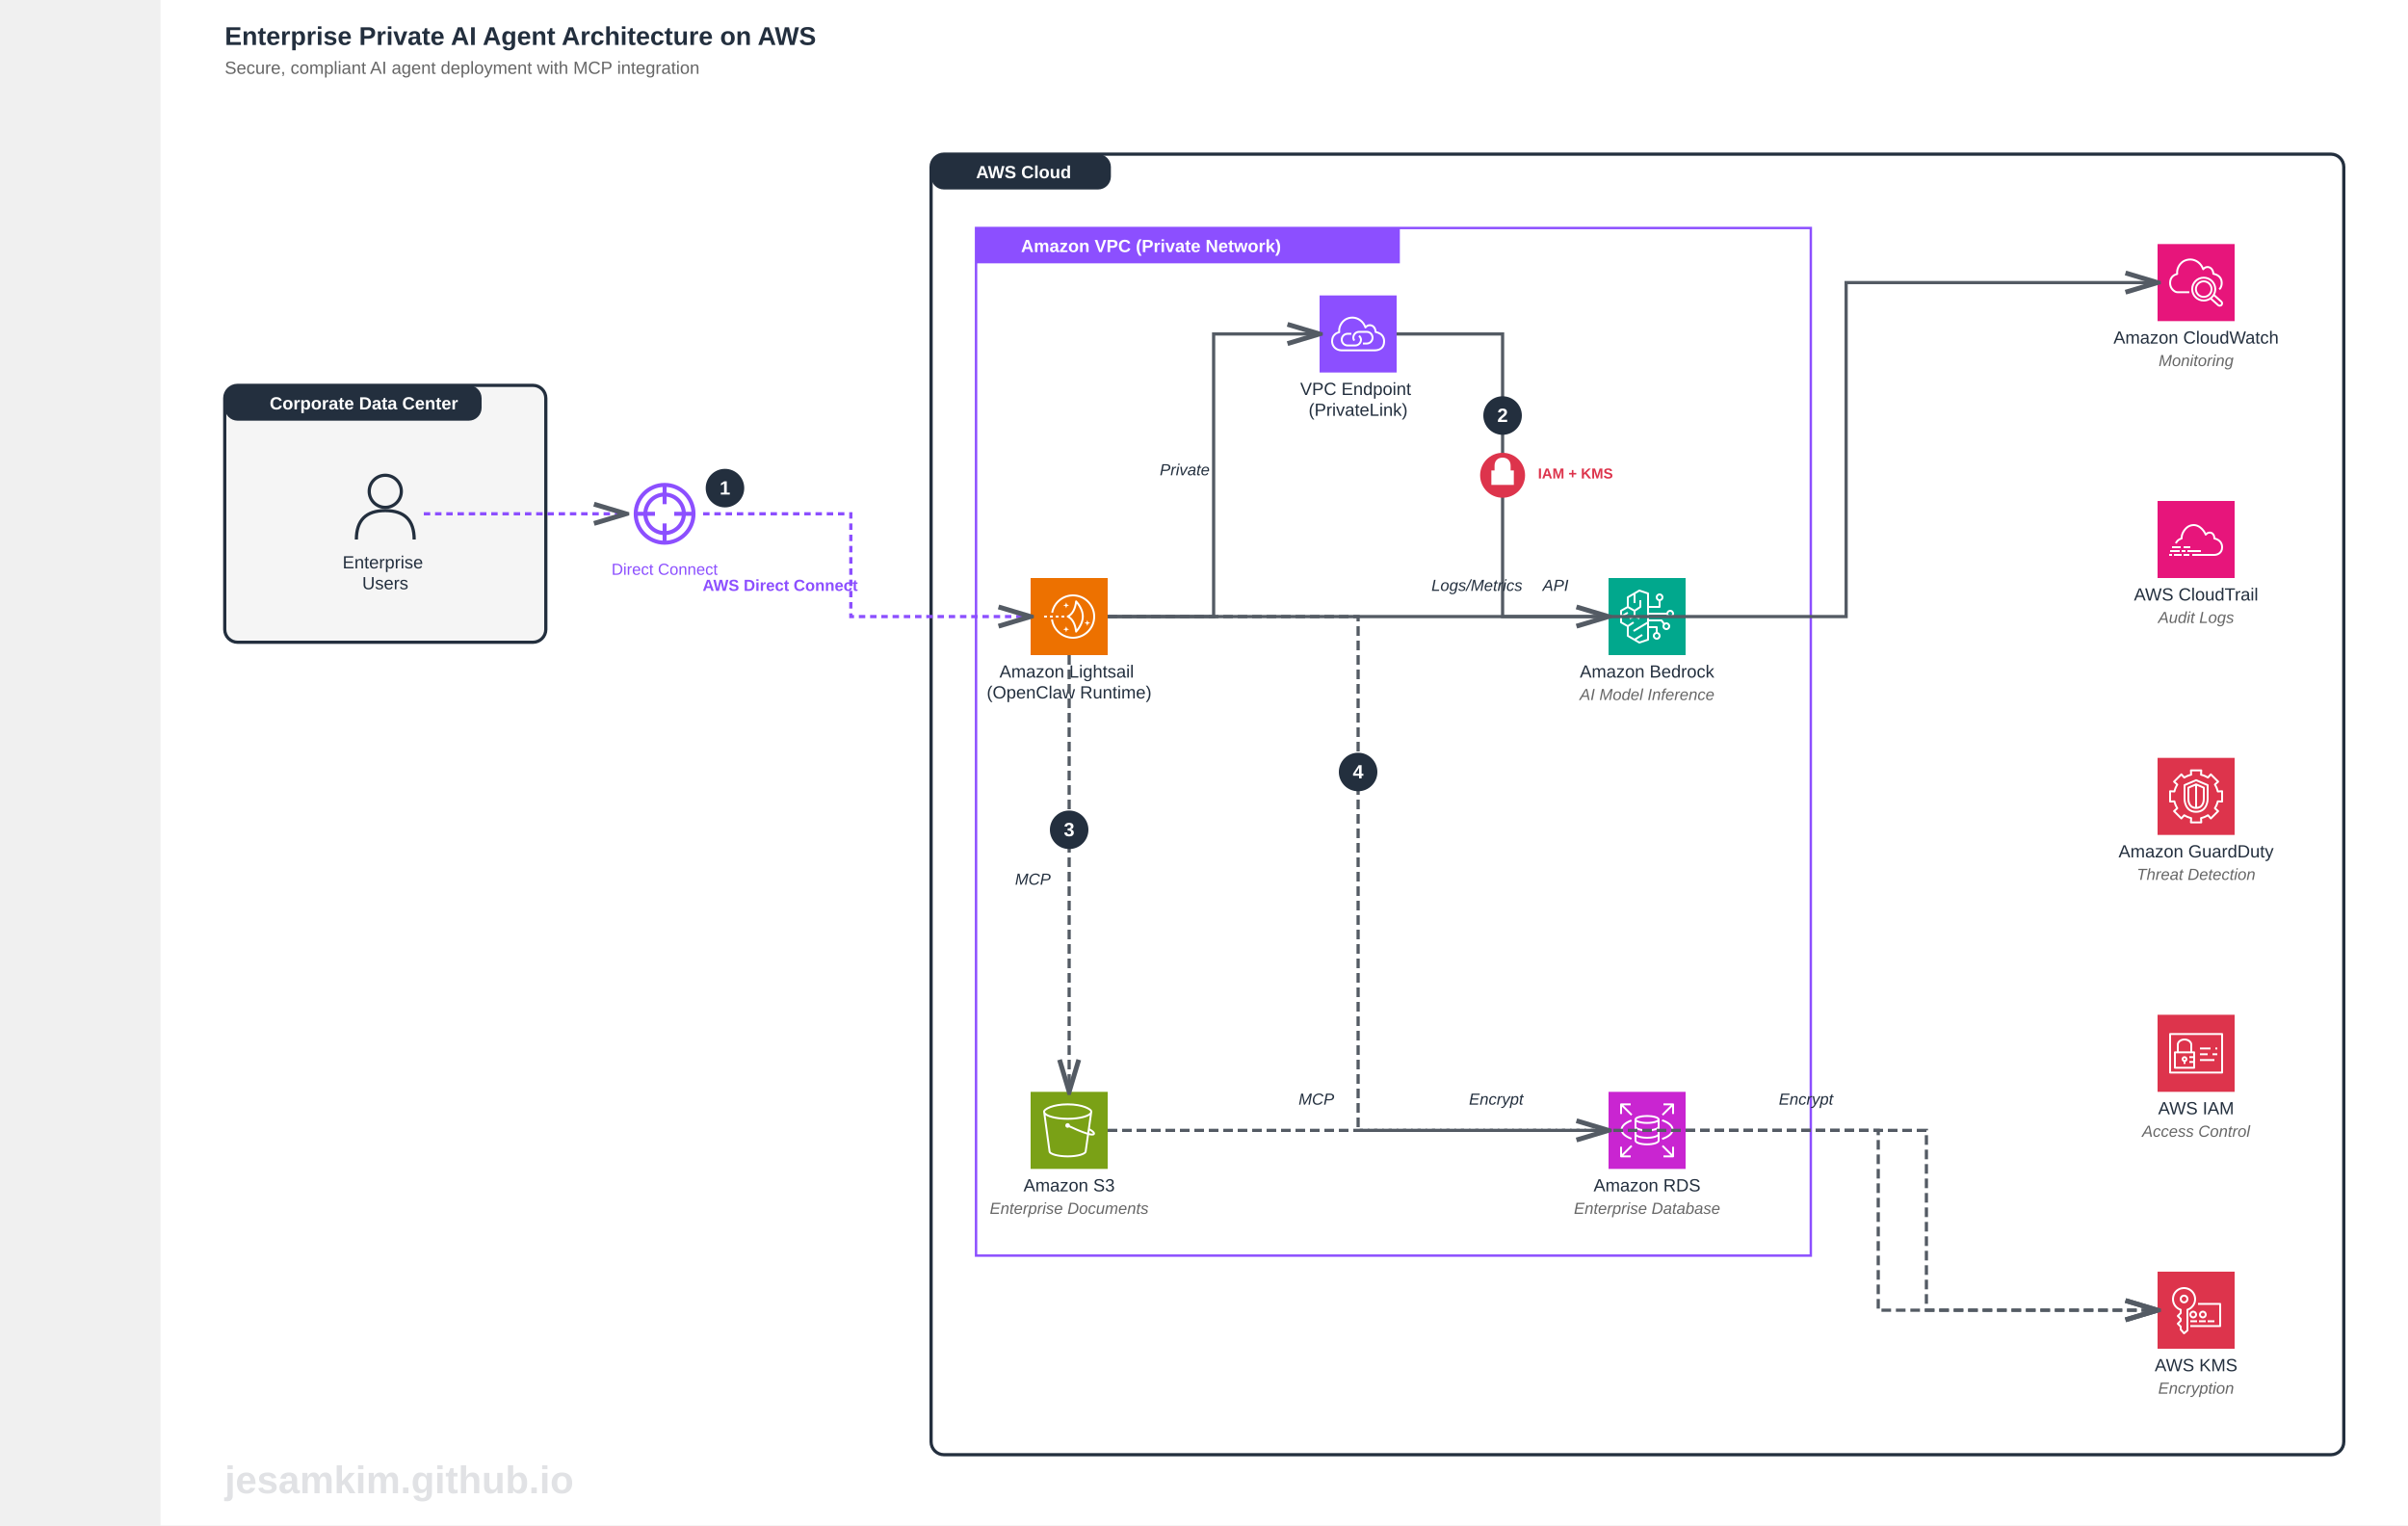
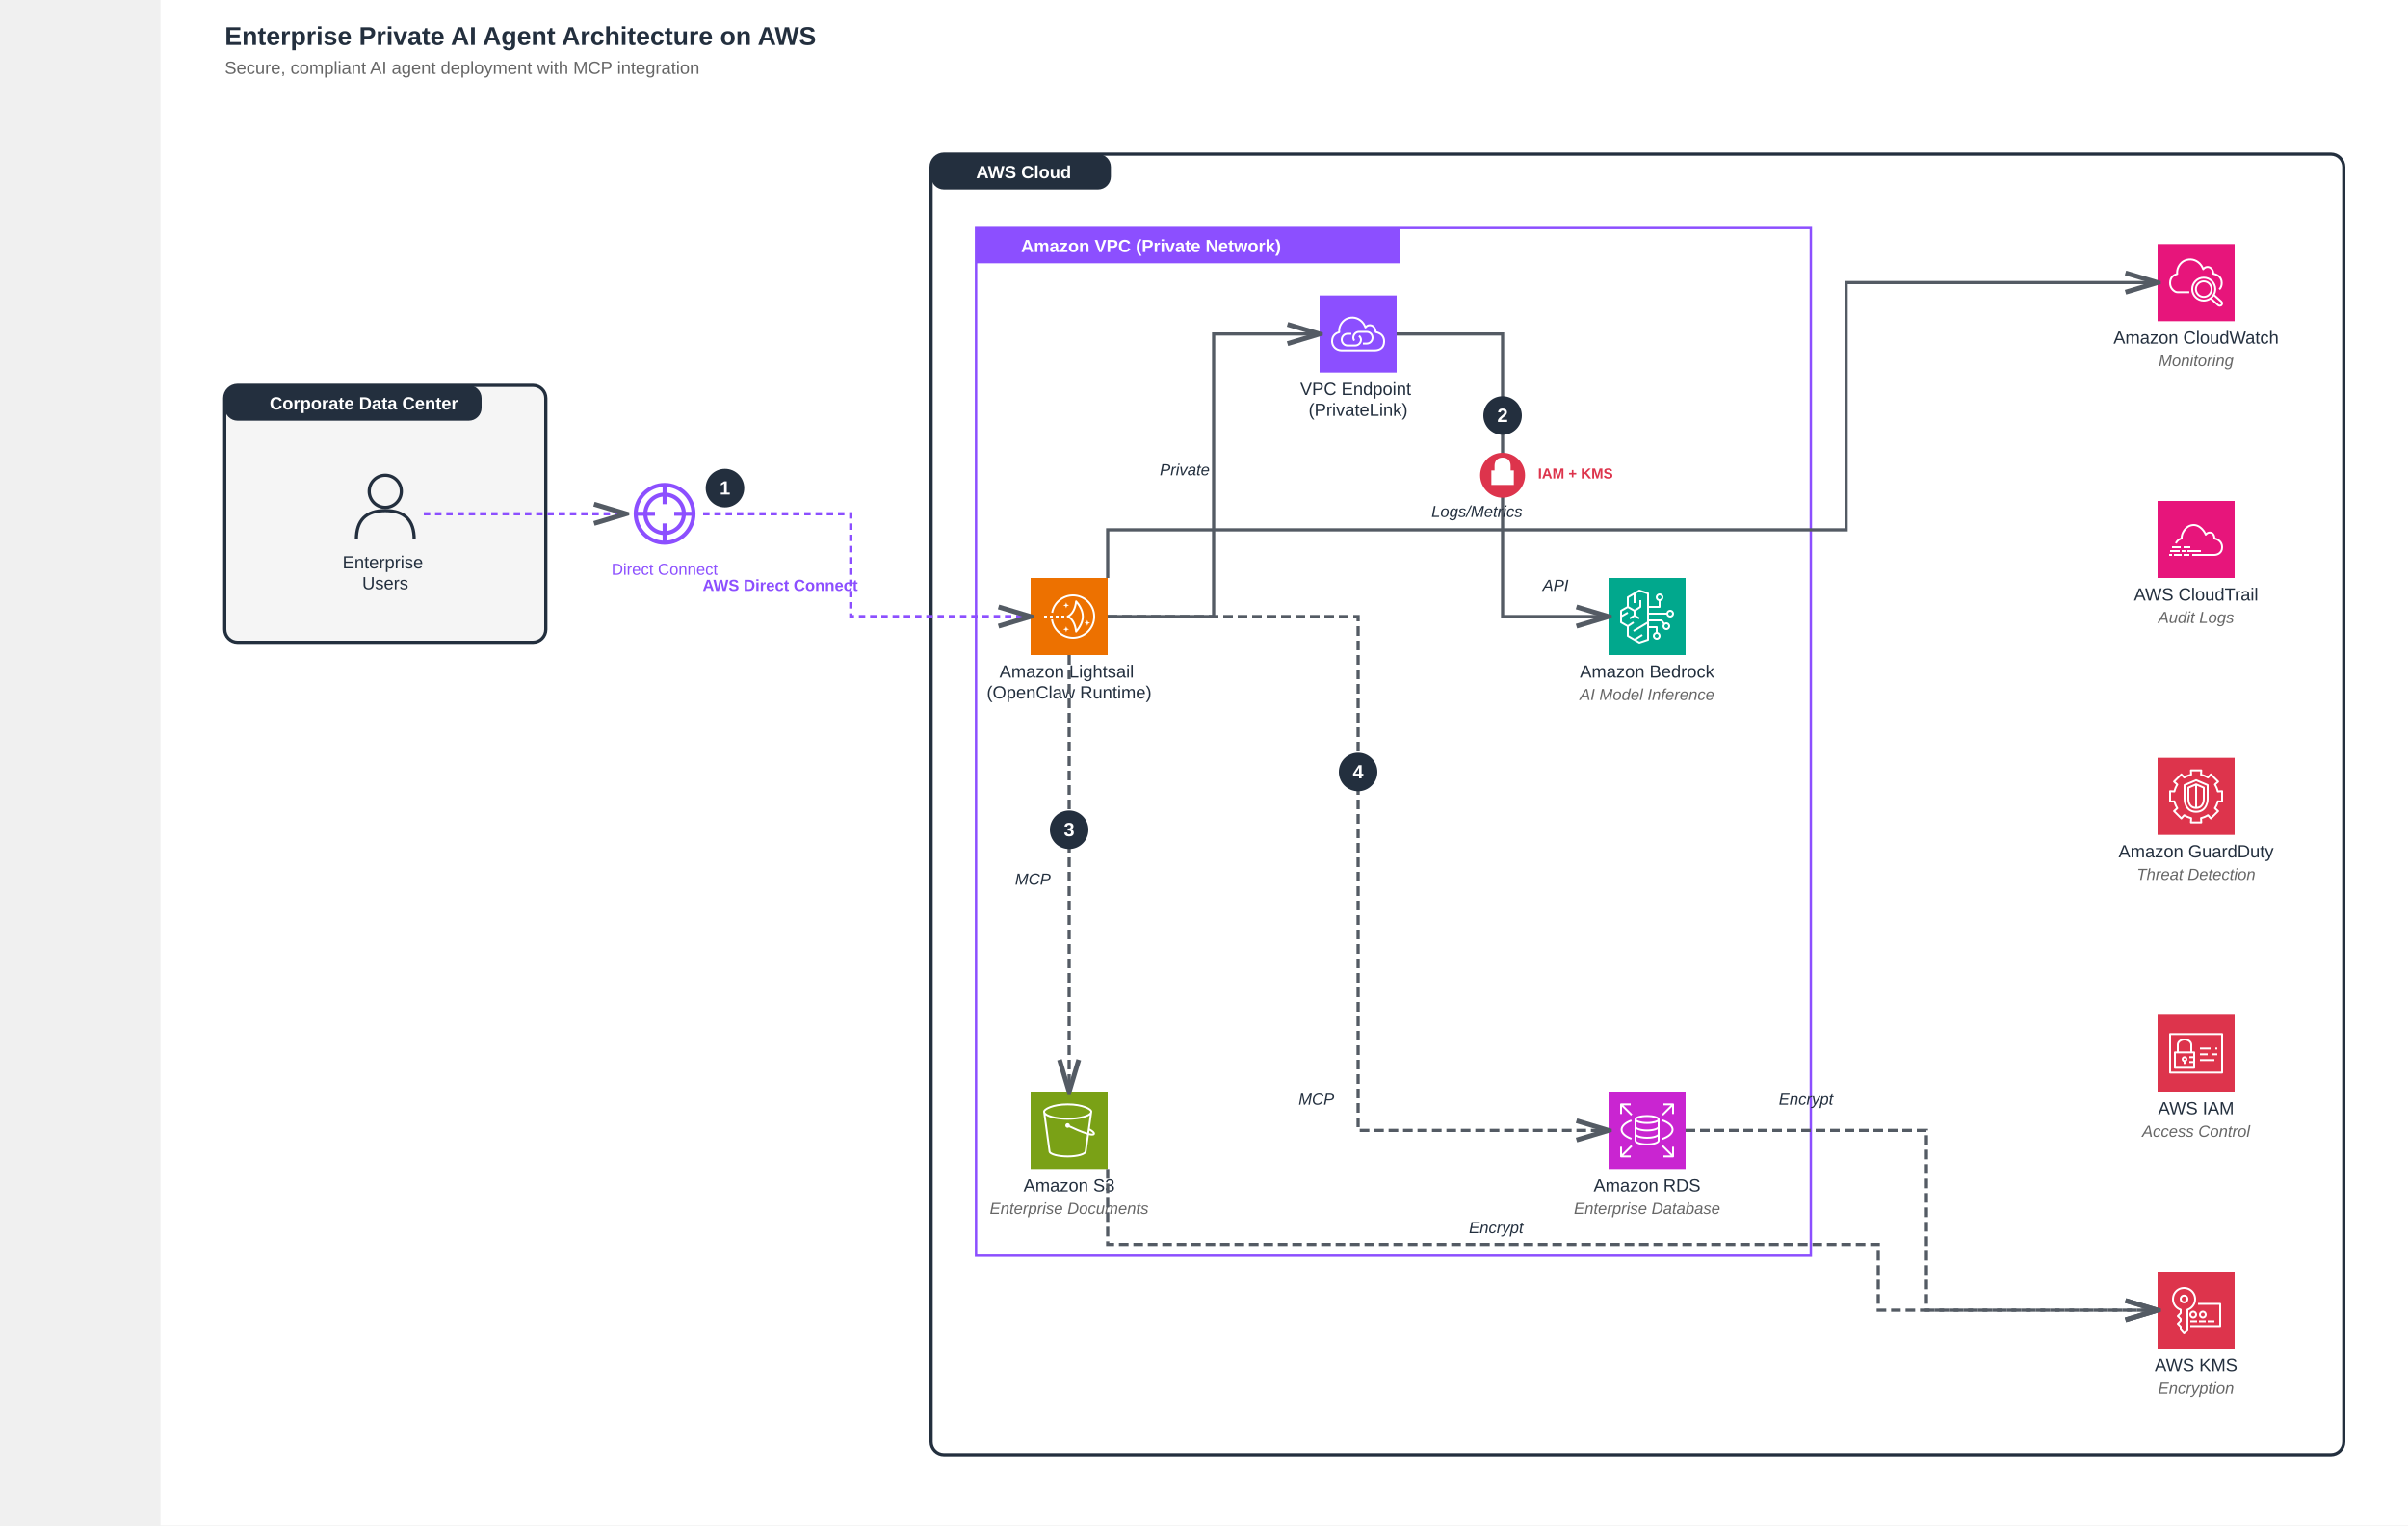
<svg xmlns="http://www.w3.org/2000/svg" viewBox="-100 0 1500 950" width="1500" height="950">
  <defs>
    <marker id="arrowhead" markerWidth="12" markerHeight="8" refX="11" refY="4" orient="auto" fill="none" stroke="#545B64" stroke-width="1.5">
      <polyline points="1 1, 11 4, 1 7" />
    </marker>
    <marker id="arrowhead-reverse" markerWidth="12" markerHeight="8" refX="1" refY="4" orient="auto" fill="none" stroke="#545B64" stroke-width="1.5">
      <polyline points="11 1, 1 4, 11 7" />
    </marker>
    <symbol id="icon-users" viewBox="0 0 48 48">
      <circle cx="24" cy="14" r="10" fill="none" stroke="#232F3E" stroke-width="2" />
      <path d="M6,44 C6,32 12,26 24,26 C36,26 42,32 42,44" fill="none" stroke="#232F3E" stroke-width="2" />
    </symbol>
    <symbol id="icon-bedrock" viewBox="0 0 80 80">
      <g id="Icon-Architecture/64/Arch_Amazon-Bedrock_64" stroke="none" stroke-width="1" fill="none" fill-rule="evenodd">
        <g id="Icon-Architecture-BG/64/Machine-Learning" fill="#01A88D">
          <rect x="0" y="0" width="80" height="80" id="Rectangle" />
        </g>
        <g id="Icon-Service/64/Amazon-Bedrock_64" fill="#FFFFFF" transform="translate(12 12)">
          <path d="M52 27C50.897 27 50 26.103 50 25 50 23.897 50.897 23 52 23 53.103 23 54 23.897 54 25 54 26.103 53.103 27 52 27L52 27ZM20.113 53.908 16.865 52.014 23.53 47.848 22.47 46.152 14.913 50.875 9 47.426 9 38.535 14.555 34.832 13.445 33.168 7.959 36.825 2 33.42 2 28.58 8.496 24.868 7.504 23.132 2 26.277 2 22.58 8 19.152 14 22.58 14 26.434 9.485 29.143 10.515 30.857 15 28.166 19.485 30.857 20.515 29.143 16 26.434 16 22.535 21.555 18.832C21.833 18.646 22 18.334 22 18L22 11 20 11 20 17.465 14.959 20.825 9 17.42 9 8.574 14 5.658 14 14 16 14 16 4.491 20.113 2.092 28 4.721 28 33.434 13.485 42.143 14.515 43.857 28 35.766 28 51.279 20.113 53.908ZM50 38C50 39.103 49.103 40 48 40 46.897 40 46 39.103 46 38 46 36.897 46.897 36 48 36 49.103 36 50 36.897 50 38L50 38ZM40 48C40 49.103 39.103 50 38 50 36.897 50 36 49.103 36 48 36 46.897 36.897 46 38 46 39.103 46 40 46.897 40 48L40 48ZM39 8C39 6.897 39.897 6 41 6 42.103 6 43 6.897 43 8 43 9.103 42.103 10 41 10 39.897 10 39 9.103 39 8L39 8ZM52 21C50.141 21 48.589 22.28 48.142 24L30 24 30 19 41 19C41.553 19 42 18.552 42 18L42 11.858C43.72 11.411 45 9.858 45 8 45 5.794 43.206 4 41 4 38.794 4 37 5.794 37 8 37 9.858 38.28 11.411 40 11.858L40 17 30 17 30 4C30 3.569 29.725 3.188 29.316 3.051L20.316 0.051C20.042-0.039 19.744-0.009 19.496 0.136L7.496 7.136C7.188 7.315 7 7.645 7 8L7 17.42 0.504 21.132C0.192 21.31 0 21.641 0 22L0 34C0 34.359 0.192 34.69 0.504 34.868L7 38.58 7 48C7 48.355 7.188 48.685 7.496 48.864L19.496 55.864C19.65 55.954 19.825 56 20 56 20.106 56 20.213 55.983 20.316 55.949L29.316 52.949C29.725 52.812 30 52.431 30 52L30 40 37 40 37 44.142C35.28 44.589 34 46.142 34 48 34 50.206 35.794 52 38 52 40.206 52 42 50.206 42 48 42 46.142 40.72 44.589 39 44.142L39 39C39 38.448 38.553 38 38 38L30 38 30 33 42.5 33 44.638 35.85C44.239 36.472 44 37.207 44 38 44 40.206 45.794 42 48 42 50.206 42 52 40.206 52 38 52 35.794 50.206 34 48 34 47.316 34 46.682 34.188 46.119 34.492L43.8 31.4C43.611 31.148 43.314 31 43 31L30 31 30 26 48.142 26C48.589 27.72 50.141 29 52 29 54.206 29 56 27.206 56 25 56 22.794 54.206 21 52 21L52 21Z" id="Fill-1" />
        </g>
      </g>
    </symbol>
    <symbol id="icon-cloudtrail" viewBox="0 0 80 80">
      <g id="Icon-Architecture/64/Arch_AWS-CloudTrail_64" stroke="none" stroke-width="1" fill="none" fill-rule="evenodd">
        <g id="Icon-Architecture-BG/64/Management-Governance" fill="#E7157B">
          <rect x="0" y="0" width="80" height="80" id="Rectangle" />
        </g>
        <path d="M25 52.996 29 52.996 29 50.994 25 50.994 25 52.996ZM59.971 38.163C59.746 35.126 58.261 32.89 55.902 32.1 54.003 31.467 51.911 31.914 50.318 33.212 49.352 31.308 47.9 29.442 46.702 28.26 42.406 24.02 37.668 22.938 32.616 25.046 28.106 26.922 24 33.087 24 37.981L24 38.171C21.293 39.086 19.109 41.074 18.074 43.609L19.926 44.365C21.245 41.135 24.332 40.122 25.247 39.889 25.69 39.776 26 39.377 26 38.919L26 37.981C26 33.936 29.657 28.445 33.385 26.893 37.68 25.102 41.578 26.011 45.298 29.685 46.88 31.246 48.427 33.561 49.06 35.318 49.184 35.664 49.488 35.913 49.852 35.968 50.212 36.023 50.577 35.874 50.799 35.58 51.904 34.11 53.696 33.474 55.269 33.999 57.004 34.581 58 36.397 58 38.982 58 39.472 58.354 39.889 58.836 39.969 59.569 40.091 66 41.352 66 47.991 66 54.868 59.281 54.996 59 54.998L36 54.998 36 57 59.002 57C62.114 56.994 68 55.104 68 47.991 68 41.784 63.279 38.989 59.971 38.163L59.971 38.163ZM31 52.996 45 52.996 45 50.994 31 50.994 31 52.996ZM27 57 33 57 33 54.998 27 54.998 27 57ZM12 57 15 57 15 54.998 12 54.998 12 57ZM15 48.992 24 48.992 24 46.99 15 46.99 15 48.992ZM13 52.996 23 52.996 23 50.994 13 50.994 13 52.996ZM27 48.992 34 48.992 34 46.99 27 46.99 27 48.992ZM17 57 25 57 25 54.998 17 54.998 17 57Z" id="AWS-CloudTrail_Icon_64_Squid" fill="#FFFFFF" />
      </g>
    </symbol>
    <symbol id="icon-cloudwatch" viewBox="0 0 80 80">
      <g id="Icon-Architecture/64/Arch_Amazon-CloudWatch_64" stroke="none" stroke-width="1" fill="none" fill-rule="evenodd">
        <g id="Icon-Architecture-BG/64/Management-Governance" fill="#E7157B">
          <rect x="0" y="0" width="80" height="80" id="Rectangle" />
        </g>
        <path d="M55.059 46.777C55.059 42.868 51.858 39.688 47.922 39.688 43.987 39.688 40.786 42.868 40.786 46.777 40.786 50.687 43.987 53.867 47.922 53.867 51.858 53.867 55.059 50.687 55.059 46.777M57.07 46.777C57.07 51.788 52.966 55.864 47.922 55.864 42.879 55.864 38.775 51.788 38.775 46.777 38.775 41.767 42.879 37.691 47.922 37.691 52.966 37.691 57.07 41.767 57.07 46.777M65.51 60.474 58.501 54.203C57.935 54.995 57.281 55.717 56.554 56.364L63.553 62.633C64.15 63.169 65.078 63.119 65.618 62.526 66.155 61.932 66.107 61.011 65.51 60.474M47.922 57.662C53.965 57.662 58.88 52.779 58.88 46.777 58.88 40.775 53.965 35.893 47.922 35.893 41.881 35.893 36.965 40.775 36.965 46.777 36.965 52.779 41.881 57.662 47.922 57.662M67.112 63.863C66.426 64.617 65.478 65 64.528 65 63.7 65 62.87 64.708 62.208 64.117L54.931 57.599C52.907 58.897 50.505 59.659 47.922 59.659 40.772 59.659 34.955 53.88 34.955 46.777 34.955 39.675 40.772 33.896 47.922 33.896 55.073 33.896 60.891 39.675 60.891 46.777 60.891 48.815 60.399 50.737 59.547 52.451L66.856 58.991C68.275 60.266 68.39 62.45 67.112 63.863M21.28 29.392C21.28 29.912 21.312 30.429 21.374 30.929 21.409 31.214 21.32 31.498 21.13 31.713 20.978 31.884 20.774 31.997 20.55 32.035 18.079 32.669 14.011 34.588 14.011 40.346 14.011 44.693 16.424 47.093 18.45 48.341 19.141 48.775 19.959 49.005 20.823 49.014L32.945 49.025 32.943 51.022 20.812 51.011C19.566 50.998 18.384 50.661 17.384 50.035 15.377 48.797 12 45.89 12 40.346 12 33.662 16.6 31.192 19.3 30.319 19.28 30.012 19.27 29.702 19.27 29.392 19.27 23.932 22.998 18.27 27.942 16.222 33.724 13.815 39.85 15.008 44.326 19.411 45.714 20.775 46.855 22.432 47.73 24.348 48.906 23.38 50.356 22.846 51.884 22.846 54.886 22.846 58.266 25.11 58.868 30.061 61.68 30.705 67.621 32.955 67.621 40.423 67.621 43.404 66.68 45.867 64.823 47.742L63.39 46.341C64.863 44.853 65.61 42.862 65.61 40.423 65.61 33.891 60.105 32.266 57.737 31.872 57.468 31.827 57.23 31.675 57.076 31.451 56.926 31.236 56.869 30.971 56.914 30.715 56.585 26.66 54.161 24.843 51.884 24.843 50.447 24.843 49.1 25.538 48.187 26.75 47.965 27.044 47.604 27.194 47.234 27.14 46.87 27.086 46.563 26.836 46.437 26.492 45.614 24.226 44.428 22.321 42.912 20.831 39.033 17.015 33.728 15.981 28.717 18.065 24.546 19.792 21.28 24.767 21.28 29.392" id="Amazon-CloudWatch_Icon_64_Squid" fill="#FFFFFF" />
      </g>
    </symbol>
    <symbol id="icon-guardduty" viewBox="0 0 80 80">
      <g id="Icon-Architecture/64/Arch_Amazon-GuardDuty_64" stroke="none" stroke-width="1" fill="none" fill-rule="evenodd">
        <g id="Icon-Architecture-BG/64/Security-Identity-Compliance" fill="#DD344C">
          <rect x="0" y="0" width="80" height="80" id="Rectangle" />
        </g>
        <path d="M47 42.815C46.979 44.629 46.462 50.316 41 50.938L41 29.036 47 31.592 47 42.815ZM33 42.766 33 31.592 39 29.036 39 50.938C33.537 50.311 33.021 44.583 33 42.766L33 42.766ZM39.608 26.603 31.608 30.011C31.239 30.168 31 30.53 31 30.931L31 42.777C31.054 47.493 33.443 53.001 40 53.001 46.556 53.001 48.945 47.526 49 42.827L49 30.931C49 30.53 48.761 30.168 48.392 30.011L40.392 26.603C40.142 26.497 39.858 26.497 39.608 26.603L39.608 26.603ZM51 42.825C50.999 43.322 50.843 55.001 40 55.001 29.157 55.001 29.001 43.286 29 42.788L29 28.949 40 24.262 51 28.949 51 42.825ZM52.392 27.368 40.392 22.255C40.142 22.148 39.858 22.148 39.608 22.255L27.608 27.368C27.239 27.525 27 27.887 27 28.288L27 42.788C27 42.93 27.148 57.001 40 57.001 52.852 57.001 53 42.968 53 42.827L53 28.288C53 27.887 52.761 27.525 52.392 27.368L52.392 27.368ZM66 44.308 62.577 44.112C62.119 44.085 61.653 44.413 61.545 44.891 60.994 47.335 60.035 49.651 58.693 51.778 58.433 52.192 58.509 52.733 58.873 53.058L61.431 55.34 55.339 61.431 53.064 58.881C52.737 58.515 52.196 58.441 51.784 58.702 49.661 60.044 47.341 61.004 44.89 61.558 44.413 61.666 44.084 62.103 44.112 62.591L44.308 66 35.692 66 35.888 62.588C35.916 62.1 35.587 61.663 35.11 61.555 32.667 61.003 30.349 60.041 28.22 58.697 27.807 58.437 27.265 58.51 26.939 58.877L24.661 61.431 18.569 55.34 21.123 53.063C21.487 52.737 21.563 52.196 21.303 51.783 19.962 49.658 19.003 47.339 18.452 44.892 18.345 44.414 17.896 44.089 17.42 44.112L14 44.308 14 35.692 17.428 35.887C17.889 35.903 18.351 35.587 18.46 35.11 19.013 32.67 19.975 30.356 21.316 28.231 21.577 27.818 21.501 27.276 21.137 26.951L18.569 24.661 24.661 18.569 26.95 21.134C27.275 21.5 27.817 21.574 28.229 21.314 30.352 19.976 32.666 19.018 35.109 18.467 35.587 18.359 35.916 17.922 35.888 17.435L35.692 14 44.308 14 44.112 17.437C44.084 17.925 44.413 18.361 44.89 18.469 47.331 19.022 49.645 19.981 51.766 21.319 52.176 21.579 52.72 21.504 53.045 21.139L55.339 18.569 61.431 24.661 58.867 26.947C58.503 27.272 58.427 27.814 58.688 28.227 60.028 30.349 60.988 32.664 61.542 35.109 61.649 35.587 62.119 35.903 62.574 35.887L66 35.692 66 44.308ZM67.687 33.906C67.487 33.718 67.214 33.618 66.943 33.635L63.291 33.843C62.739 31.752 61.911 29.754 60.82 27.885L63.553 25.448C63.758 25.265 63.879 25.006 63.887 24.731 63.895 24.456 63.788 24.189 63.594 23.995L56.005 16.406C55.811 16.211 55.532 16.107 55.27 16.114 54.994 16.122 54.735 16.242 54.552 16.447L52.106 19.187C50.239 18.098 48.244 17.271 46.156 16.72L46.364 13.056C46.38 12.782 46.282 12.513 46.093 12.313 45.904 12.113 45.642 12 45.366 12L34.634 12C34.358 12 34.096 12.113 33.907 12.313 33.718 12.513 33.62 12.782 33.636 13.056L33.844 16.717C31.755 17.267 29.758 18.094 27.889 19.182L25.448 16.447C25.265 16.242 25.006 16.122 24.73 16.114 24.472 16.109 24.189 16.211 23.995 16.406L16.406 23.995C16.212 24.189 16.105 24.456 16.113 24.731 16.121 25.006 16.242 25.265 16.447 25.448L19.184 27.89C18.092 29.76 17.263 31.756 16.712 33.843L13.057 33.635C12.785 33.617 12.513 33.718 12.313 33.906 12.113 34.095 12 34.358 12 34.633L12 45.366C12 45.641 12.113 45.904 12.313 46.093 12.513 46.282 12.786 46.377 13.057 46.365L16.702 46.157C17.252 48.251 18.079 50.252 19.171 52.124L16.447 54.552C16.242 54.735 16.121 54.995 16.113 55.27 16.105 55.545 16.212 55.811 16.406 56.005L23.995 63.594C24.189 63.789 24.469 63.897 24.73 63.886 25.006 63.878 25.266 63.758 25.448 63.552L27.878 60.829C29.752 61.923 31.753 62.753 33.844 63.304L33.636 66.943C33.62 67.218 33.718 67.486 33.907 67.687 34.096 67.887 34.358 68 34.634 68L45.366 68C45.642 68 45.904 67.887 46.093 67.687 46.282 67.486 46.38 67.217 46.364 66.943L46.156 63.307C48.253 62.755 50.255 61.926 52.126 60.834L54.552 63.552C54.734 63.758 54.994 63.878 55.27 63.886 55.535 63.899 55.811 63.789 56.005 63.594L63.594 56.005C63.788 55.811 63.895 55.545 63.887 55.27 63.879 54.995 63.758 54.735 63.553 54.552L60.825 52.119C61.917 50.247 62.745 48.247 63.295 46.157L66.943 46.365C67.213 46.376 67.487 46.282 67.687 46.093 67.887 45.904 68 45.641 68 45.366L68 34.633C68 34.358 67.887 34.095 67.687 33.906L67.687 33.906Z" id="Amazon-GuardDuty_Icon_64_Squid" fill="#FFFFFF" />
      </g>
    </symbol>
    <symbol id="icon-iam" viewBox="0 0 80 80">
      <g id="Icon-Architecture/64/Arch_AWS-Identity-and-Access-Management_64" stroke="none" stroke-width="1" fill="none" fill-rule="evenodd">
        <g id="Icon-Architecture-BG/64/Security-Identity-Compliance" fill="#DD344C">
          <rect x="0" y="0" width="80" height="80" id="Rectangle" />
        </g>
        <path d="M14 59 66 59 66 21 14 21 14 59ZM68 20 68 60C68 60.552 67.553 61 67 61L13 61C12.447 61 12 60.552 12 60L12 20C12 19.448 12.447 19 13 19L67 19C67.553 19 68 19.448 68 20L68 20ZM44 48 59 48 59 46 44 46 44 48ZM57 42 62 42 62 40 57 40 57 42ZM44 42 52 42 52 40 44 40 44 42ZM29 46C29 45.449 28.552 45 28 45 27.448 45 27 45.449 27 46 27 46.551 27.448 47 28 47 28.552 47 29 46.551 29 46L29 46ZM31 46C31 47.302 30.161 48.401 29 48.816L29 51 27 51 27 48.815C25.839 48.401 25 47.302 25 46 25 44.346 26.346 43 28 43 29.654 43 31 44.346 31 46L31 46ZM19 53.993 36.994 54 36.996 50 33 50 33 48 36.996 48 36.998 45 33 45 33 43 36.999 43 37 40.007 19.006 40 19 53.993ZM22 38.001 34 38.006 34 31C34.001 28.697 31.197 26.677 28 26.675L27.996 26.675C24.804 26.675 22.004 28.696 22.002 31L22 38.001ZM17 54.992 17.006 39C17.006 38.734 17.111 38.48 17.299 38.292 17.486 38.105 17.741 38 18.006 38L20 38.001 20.002 31C20.004 27.512 23.59 24.675 27.996 24.675L28 24.675C32.412 24.677 36.001 27.515 36 31L36 38.007 38 38.008C38.553 38.008 39 38.456 39 39.008L38.994 55C38.994 55.266 38.889 55.52 38.701 55.708 38.514 55.895 38.259 56 37.994 56L18 55.992C17.447 55.992 17 55.544 17 54.992L17 54.992ZM60 36 62 36 62 34 60 34 60 36ZM44 36 55 36 55 34 44 34 44 36Z" id="AWS-Identity-and-Access-Management_Icon_64_Squid" fill="#FFFFFF" />
      </g>
    </symbol>
    <symbol id="icon-kms" viewBox="0 0 80 80">
      <g id="Icon-Architecture/64/Arch_AWS-Key-Management-Service_64" stroke="none" stroke-width="1" fill="none" fill-rule="evenodd">
        <g id="Icon-Architecture-BG/64/Security-Identity-Compliance" fill="#DD344C">
          <rect x="0" y="0" width="80" height="80" id="Rectangle" />
        </g>
        <path d="M51.997 52.496 58.997 52.496 58.997 50.496 51.997 50.496 51.997 52.496ZM42.997 52.496 49.997 52.496 49.997 50.496 42.997 50.496 42.997 52.496ZM33.997 52.496 40.997 52.496 40.997 50.496 33.997 50.496 33.997 52.496ZM44.997 44.496C44.997 43.393 45.895 42.496 46.997 42.496 48.1 42.496 48.997 43.393 48.997 44.496 48.997 45.599 48.1 46.496 46.997 46.496 45.895 46.496 44.997 45.599 44.997 44.496L44.997 44.496ZM50.997 44.496C50.997 42.29 49.204 40.496 46.997 40.496 44.791 40.496 42.997 42.29 42.997 44.496 42.997 46.702 44.791 48.496 46.997 48.496 49.204 48.496 50.997 46.702 50.997 44.496L50.997 44.496ZM36.997 42.496C38.1 42.496 38.997 43.393 38.997 44.496 38.997 45.599 38.1 46.496 36.997 46.496 35.895 46.496 34.997 45.599 34.997 44.496 34.997 43.393 35.895 42.496 36.997 42.496L36.997 42.496ZM36.997 48.496C39.204 48.496 40.997 46.702 40.997 44.496 40.997 42.29 39.204 40.496 36.997 40.496 34.791 40.496 32.997 42.29 32.997 44.496 32.997 46.702 34.791 48.496 36.997 48.496L36.997 48.496ZM65.997 33.496 65.997 56.496C65.997 57.048 65.55 57.496 64.997 57.496L33.997 57.496 33.997 55.496 63.997 55.496 63.997 34.496 41.997 34.496 41.997 32.496 64.997 32.496C65.55 32.496 65.997 32.944 65.997 33.496L65.997 33.496ZM30.696 38.543C30.28 38.674 29.997 39.06 29.997 39.496L29.997 60.536 27.598 62.593 24.997 59.62 24.997 56.996C24.997 56.731 24.892 56.476 24.704 56.289L22.412 53.996 24.704 51.703C24.892 51.516 24.997 51.261 24.997 50.996L24.997 48.996C24.997 48.731 24.892 48.476 24.704 48.289L22.412 45.996 24.704 43.703C24.892 43.516 24.997 43.261 24.997 42.996L24.997 39.506C24.997 39.07 24.715 38.684 24.299 38.553 19.157 36.923 16.117 31.634 17.23 26.249 18.032 22.369 21.016 19.258 24.831 18.323 28.08 17.526 31.412 18.223 33.972 20.23 36.53 22.237 37.997 25.25 37.997 28.496 37.997 33.049 34.995 37.181 30.696 38.543L30.696 38.543ZM39.997 28.496C39.997 24.632 38.251 21.045 35.206 18.656 32.161 16.267 28.209 15.436 24.355 16.381 19.794 17.498 16.229 21.213 15.271 25.844L15.271 25.845C14.001 31.99 17.3 38.034 22.997 40.215L22.997 42.582 20.29 45.289C19.9 45.68 19.9 46.312 20.29 46.703L22.997 49.41 22.997 50.582 20.29 53.289C19.9 53.68 19.9 54.312 20.29 54.703L22.997 57.41 22.997 59.996C22.997 60.238 23.085 60.472 23.245 60.655L26.745 64.655C26.943 64.88 27.219 64.996 27.497 64.996 27.728 64.996 27.959 64.917 28.148 64.755L31.648 61.755C31.87 61.565 31.997 61.288 31.997 60.996L31.997 40.204C36.743 38.372 39.997 33.662 39.997 28.496L39.997 28.496ZM27.497 30.866C26.119 30.866 24.997 29.745 24.997 28.366 24.997 26.988 26.119 25.866 27.497 25.866 28.876 25.866 29.997 26.988 29.997 28.366 29.997 29.745 28.876 30.866 27.497 30.866L27.497 30.866ZM27.497 23.866C25.016 23.866 22.997 25.885 22.997 28.366 22.997 30.848 25.016 32.866 27.497 32.866 29.979 32.866 31.997 30.848 31.997 28.366 31.997 25.885 29.979 23.866 27.497 23.866L27.497 23.866Z" id="AWS-Key-Management-Service_Icon_64_Squid" fill="#FFFFFF" />
      </g>
    </symbol>
    <symbol id="icon-lightsail" viewBox="0 0 80 80">
      <g id="Icon-Architecture/64/Arch_Amazon-Lightsail_64" stroke="none" stroke-width="1" fill="none" fill-rule="evenodd">
        <g id="Icon-Architecture-BG/64/Compute" fill="#ED7100">
          <rect x="0" y="0" width="80" height="80" id="Rectangle" />
        </g>
        <path d="M32 41 35 41 35 39 32 39 32 41ZM26 41 29 41 29 39 26 39 26 41ZM20 41 23 41 23 39 20 39 20 41ZM14 41 17 41 17 39 14 39 14 41ZM59.627 47.412 61.943 46.64 59.627 45.868 58.855 43.553 58.084 45.868 55.769 46.64 58.084 47.412 58.855 49.727 59.627 47.412ZM36.902 50.138 36.13 52.454 33.814 53.226 36.13 53.997 36.902 56.313 37.674 53.997 39.989 53.226 37.674 52.454 36.902 50.138ZM36.902 25.258 36.13 27.573 33.814 28.345 36.13 29.117 36.902 31.433 37.674 29.117 39.989 28.345 37.674 27.573 36.902 25.258ZM40.586 39.933C44.257 42.338 46.837 47.031 47.9 53.252 49.946 50.57 53.206 45.433 53.206 39.933 53.206 34.459 50.325 29.647 47.907 26.573 46.849 32.814 44.264 37.522 40.586 39.933L40.586 39.933ZM38.089 40.852C37.722 40.694 37.483 40.333 37.483 39.933 37.483 39.533 37.722 39.171 38.089 39.014 42.459 37.14 45.426 31.705 46.228 24.104 46.269 23.712 46.537 23.38 46.912 23.258 47.286 23.135 47.699 23.246 47.964 23.539 50.669 26.533 55.206 32.644 55.206 39.933 55.206 47.676 49.663 54.432 47.964 56.318 47.771 56.532 47.499 56.648 47.221 56.648 47.117 56.648 47.014 56.632 46.912 56.6 46.536 56.478 46.268 56.146 46.227 55.753 45.424 48.157 42.458 42.725 38.089 40.852L38.089 40.852ZM67 40C67 52.682 56.683 63 44 63 32.553 63 22.756 54.46 21.212 43.135L23.194 42.865C24.604 53.204 33.548 61 44 61 55.579 61 65 51.58 65 40 65 28.42 55.579 19 44 19 33.861 19 25.175 26.226 23.346 36.181L21.379 35.819C23.383 24.915 32.896 17 44 17 56.683 17 67 27.318 67 40L67 40Z" id="Amazon-Lightsail-Icon_64_Squid" fill="#FFFFFF" />
      </g>
    </symbol>
    <symbol id="icon-privatelink" viewBox="0 0 80 80">
      <g id="Icon-Architecture/64/Arch_AWS-PrivateLink_64" stroke="none" stroke-width="1" fill="none" fill-rule="evenodd">
        <g id="Icon-Architecture-BG/64/Networking-Content-Delivery" fill="#8C4FFF">
          <rect x="0" y="0" width="80" height="80" id="Rectangle" />
        </g>
        <path d="M41.745 41.155C42.713 42.249 44 43.928 44 45.872 44 49.773 40.859 52.947 37 52.947L29 52.947C25.141 52.947 22 49.773 22 45.872 22 41.972 25.141 38.797 29 38.797L33 38.797 33 40.819 29 40.819C26.243 40.819 24 43.087 24 45.872 24 48.658 26.243 50.925 29 50.925L37 50.925C39.757 50.925 42 48.658 42 45.872 42 44.62 41.004 43.349 40.255 42.504L41.745 41.155ZM56 43.851C56 47.752 52.859 50.925 49 50.925L45 50.925 45 48.904 49 48.904C51.757 48.904 54 46.637 54 43.851 54 41.065 51.757 38.797 49 38.797L41 38.797C38.243 38.797 36 41.065 36 43.851 36 44.75 36.463 45.673 36.865 46.377L35.135 47.389C34.606 46.467 34 45.231 34 43.851 34 39.95 37.141 36.776 41 36.776L49 36.776C52.859 36.776 56 39.95 56 43.851L56 43.851ZM57.28 55.979 22.721 55.979C18.011 55.975 14.268 52.586 14.017 48.099 14.007 47.894 14 47.684 14 47.47 14 41.692 18.112 39.765 20.605 39.128 21.072 39.039 21.42 38.624 21.42 38.133 21.42 38.082 21.416 38.032 21.409 37.982 21.349 37.478 21.318 36.969 21.318 36.468 21.318 31.826 24.608 26.828 28.808 25.09 33.869 22.999 39.227 24.04 43.145 27.88 44.672 29.376 45.863 31.286 46.685 33.559 46.811 33.907 47.113 34.156 47.474 34.212 47.835 34.267 48.197 34.119 48.42 33.827 49.648 32.201 51.636 31.517 53.493 32.092 55.652 32.758 57.051 34.976 57.231 38.024 57.259 38.482 57.587 38.864 58.032 38.955 61.667 39.695 66 41.787 66 47.551 66 54.884 60.537 55.979 57.28 55.979L57.28 55.979ZM59.159 37.137C58.735 33.602 56.871 31.02 54.077 30.158 51.935 29.498 49.679 29.989 47.97 31.404 47.091 29.472 45.94 27.803 44.538 26.429 40.032 22.012 33.869 20.813 28.051 23.22 23.072 25.28 19.318 30.975 19.318 36.468 19.318 36.774 19.328 37.082 19.348 37.391 16.627 38.271 12 40.755 12 47.47 12 47.721 12.007 47.966 12.02 48.211 12.333 53.785 16.933 57.995 22.72 58L57.28 58C59.795 58 68 57.247 68 47.551 68 42.21 64.868 38.536 59.159 37.137L59.159 37.137Z" id="AWS-PrivateLink_Icon_64_Squid" fill="#FFFFFF" />
      </g>
    </symbol>
    <symbol id="icon-rds" viewBox="0 0 80 80">
      <g id="Icon-Architecture/64/Arch_Amazon-RDS_64" stroke="none" stroke-width="1" fill="none" fill-rule="evenodd">
        <g id="Icon-Architecture-BG/64/Database" fill="#C925D1">
          <rect x="0" y="0" width="80" height="80" id="Rectangle" />
        </g>
        <path d="M15.414 14 24.707 23.293 23.293 24.707 14 15.414 14 23 12 23 12 13C12 12.448 12.447 12 13 12L23 12 23 14 15.414 14ZM68 13 68 23 66 23 66 15.414 56.707 24.707 55.293 23.293 64.586 14 57 14 57 12 67 12C67.553 12 68 12.448 68 13L68 13ZM66 57 68 57 68 67C68 67.552 67.553 68 67 68L57 68 57 66 64.586 66 55.293 56.707 56.707 55.293 66 64.586 66 57ZM65.5 39.213C65.5 35.894 61.668 32.615 55.25 30.442L55.891 28.548C63.268 31.045 67.5 34.932 67.5 39.213 67.5 43.495 63.268 47.383 55.89 49.879L55.249 47.984C61.668 45.812 65.5 42.534 65.5 39.213L65.5 39.213ZM14.556 39.213C14.556 42.393 18.143 45.585 24.152 47.753L23.473 49.634C16.535 47.131 12.556 43.333 12.556 39.213 12.556 35.094 16.535 31.296 23.473 28.792L24.152 30.673C18.143 32.842 14.556 36.034 14.556 39.213L14.556 39.213ZM24.707 56.707 15.414 66 23 66 23 68 13 68C12.447 68 12 67.552 12 67L12 57 14 57 14 64.586 23.293 55.293 24.707 56.707ZM40 31.286C32.854 31.286 29 29.44 29 28.686 29 27.931 32.854 26.086 40 26.086 47.145 26.086 51 27.931 51 28.686 51 29.44 47.145 31.286 40 31.286L40 31.286ZM40.029 39.031C33.187 39.031 29 37.162 29 36.145L29 31.284C31.463 32.643 35.832 33.286 40 33.286 44.168 33.286 48.537 32.643 51 31.284L51 36.145C51 37.163 46.835 39.031 40.029 39.031L40.029 39.031ZM40.029 46.667C33.187 46.667 29 44.798 29 43.781L29 38.862C31.431 40.291 35.742 41.031 40.029 41.031 44.292 41.031 48.578 40.292 51 38.867L51 43.781C51 44.799 46.835 46.667 40.029 46.667L40.029 46.667ZM40 53.518C32.883 53.518 29 51.605 29 50.622L29 46.498C31.431 47.927 35.742 48.667 40.029 48.667 44.292 48.667 48.578 47.929 51 46.503L51 50.622C51 51.605 47.117 53.518 40 53.518L40 53.518ZM40 24.086C33.739 24.086 27 25.525 27 28.686L27 50.622C27 53.836 33.54 55.518 40 55.518 46.46 55.518 53 53.836 53 50.622L53 28.686C53 25.525 46.261 24.086 40 24.086L40 24.086Z" id="Amazon-RDS_Icon_64_Squid" fill="#FFFFFF" />
      </g>
    </symbol>
    <symbol id="icon-direct-connect" viewBox="0 0 48 48">
      <circle cx="24" cy="24" r="18" fill="none" stroke="#8C4FFF" stroke-width="2.5" />
      <circle cx="24" cy="24" r="12" fill="none" stroke="#8C4FFF" stroke-width="2.5" />
      <line x1="24" y1="6" x2="24" y2="18" stroke="#8C4FFF" stroke-width="2.5" />
      <line x1="24" y1="30" x2="24" y2="42" stroke="#8C4FFF" stroke-width="2.5" />
      <line x1="6" y1="24" x2="18" y2="24" stroke="#8C4FFF" stroke-width="2.5" />
      <line x1="30" y1="24" x2="42" y2="24" stroke="#8C4FFF" stroke-width="2.5" />
    </symbol>
    <symbol id="icon-s3" viewBox="0 0 80 80">
      <g id="Icon-Architecture/64/Arch_Amazon-Simple-Storage-Service_64" stroke="none" stroke-width="1" fill="none" fill-rule="evenodd">
        <g id="Icon-Architecture-BG/64/Storage" fill="#7AA116">
          <rect x="0" y="0" width="80" height="80" id="Rectangle" />
        </g>
        <g id="Icon-Service/64/Amazon-Simple-Storage-Service_64" fill="#FFFFFF" transform="translate(12.9999 11.9996)">
          <path d="M47.836 30.893 48.22 28.189C51.761 30.31 51.807 31.186 51.806 31.21 51.8 31.215 51.196 31.719 47.836 30.893L47.836 30.893ZM45.893 30.353C39.773 28.501 31.25 24.591 27.801 22.961 27.801 22.947 27.805 22.934 27.805 22.92 27.805 21.595 26.727 20.517 25.401 20.517 24.077 20.517 22.999 21.595 22.999 22.92 22.999 24.245 24.077 25.323 25.401 25.323 25.983 25.323 26.511 25.106 26.928 24.761 30.986 26.682 39.443 30.535 45.608 32.355L43.17 49.561C43.163 49.608 43.16 49.655 43.16 49.702 43.16 51.217 36.453 54 25.494 54 14.419 54 7.641 51.217 7.641 49.702 7.641 49.656 7.638 49.611 7.632 49.566L2.538 12.359C6.947 15.394 16.43 17 25.5 17 34.556 17 44.023 15.4 48.441 12.374L45.893 30.353ZM2 8.478C2.072 7.162 9.634 2 25.5 2 41.364 2 48.927 7.161 49 8.478L49 8.927C48.13 11.878 38.33 15 25.5 15 12.648 15 2.843 11.868 2 8.913L2 8.478ZM51 8.5C51 5.035 41.066 0 25.5 0 9.934 0 0 5.035 0 8.5L0.094 9.254 5.642 49.778C5.775 54.31 17.861 56 25.494 56 34.966 56 45.029 53.822 45.159 49.781L47.555 32.884C48.888 33.203 49.985 33.366 50.866 33.366 52.049 33.366 52.849 33.077 53.334 32.499 53.732 32.025 53.884 31.451 53.77 30.84 53.511 29.456 51.868 27.964 48.522 26.055L50.898 9.293 51 8.5Z" id="Amazon-Simple-Storage-Service-Icon_64_Squid" />
        </g>
      </g>
    </symbol>
  </defs>
  <rect width="100%" height="100%" fill="#FFFFFF" />
  <text x="40" y="28" font-family="Amazon Ember, Helvetica Neue, Arial, sans-serif" font-size="16" font-weight="bold" fill="#232F3E">Enterprise Private AI Agent Architecture on AWS</text>
  <text x="40" y="46" font-family="Amazon Ember, Helvetica Neue, Arial, sans-serif" font-size="11" fill="#666666">Secure, compliant AI agent deployment with MCP integration</text>
  <rect x="40.0" y="240.0" width="200.0" height="160.0" fill="#F5F5F5" stroke="#232F3E" stroke-width="2" rx="8" />
  <rect x="40.0" y="240.0" width="160.0" height="22" fill="#232F3E" rx="8" />
  <text x="68.0" y="255.0" font-family="Amazon Ember, Helvetica Neue, Arial, sans-serif" font-size="11" font-weight="bold" fill="#FFFFFF">Corporate Data Center</text>
  <rect x="480.0" y="96.0" width="880.0" height="810.0" fill="none" stroke="#232F3E" stroke-width="2" rx="8" />
  <rect x="480.0" y="96.0" width="112.0" height="22" fill="#232F3E" rx="8" />
  <text x="508.0" y="111.0" font-family="Amazon Ember, Helvetica Neue, Arial, sans-serif" font-size="11" font-weight="bold" fill="#FFFFFF">AWS Cloud</text>
  <rect x="508.0" y="142.0" width="520.0" height="640.0" fill="none" stroke="#8C4FFF" stroke-width="1.5" rx="0" />
  <rect x="508.0" y="142.0" width="264.0" height="22" fill="#8C4FFF" rx="0" />
  <text x="536.0" y="157.0" font-family="Amazon Ember, Helvetica Neue, Arial, sans-serif" font-size="11" font-weight="bold" fill="#FFFFFF">Amazon VPC (Private Network)</text>
  <use href="#icon-users" x="116.0" y="292.0" width="48" height="48" />
  <text x="140.0" y="354.0" text-anchor="middle" font-family="Amazon Ember, Helvetica Neue, Arial, sans-serif" font-size="11" fill="#232F3E">
    <tspan x="140.0">Enterprise</tspan>
    <tspan x="140.0" dy="13">Users</tspan>
  </text>
  <use href="#icon-direct-connect" x="290.0" y="296.0" width="48" height="48" />
  <text x="314.0" y="358.0" text-anchor="middle" font-family="Amazon Ember, Helvetica Neue, Arial, sans-serif" font-size="10" fill="#8C4FFF">Direct Connect</text>
  <use href="#icon-lightsail" x="542.0" y="360.0" width="48" height="48" />
  <text x="566.0" y="422.0" text-anchor="middle" font-family="Amazon Ember, Helvetica Neue, Arial, sans-serif" font-size="11" fill="#232F3E">
    <tspan x="566.0">Amazon Lightsail</tspan>
    <tspan x="566.0" dy="13">(OpenClaw Runtime)</tspan>
  </text>
  <use href="#icon-bedrock" x="902.0" y="360.0" width="48" height="48" />
  <text x="926.0" y="422.0" text-anchor="middle" font-family="Amazon Ember, Helvetica Neue, Arial, sans-serif" font-size="11" fill="#232F3E">Amazon Bedrock</text>
  <text x="926.0" y="436.0" text-anchor="middle" font-family="Amazon Ember, Helvetica Neue, Arial, sans-serif" font-size="10" font-style="italic" fill="#666666">AI Model Inference</text>
  <use href="#icon-s3" x="542.0" y="680.0" width="48" height="48" />
  <text x="566.0" y="742.0" text-anchor="middle" font-family="Amazon Ember, Helvetica Neue, Arial, sans-serif" font-size="11" fill="#232F3E">Amazon S3</text>
  <text x="566.0" y="756.0" text-anchor="middle" font-family="Amazon Ember, Helvetica Neue, Arial, sans-serif" font-size="10" font-style="italic" fill="#666666">Enterprise Documents</text>
  <use href="#icon-rds" x="902.0" y="680.0" width="48" height="48" />
  <text x="926.0" y="742.0" text-anchor="middle" font-family="Amazon Ember, Helvetica Neue, Arial, sans-serif" font-size="11" fill="#232F3E">Amazon RDS</text>
  <text x="926.0" y="756.0" text-anchor="middle" font-family="Amazon Ember, Helvetica Neue, Arial, sans-serif" font-size="10" font-style="italic" fill="#666666">Enterprise Database</text>
  <use href="#icon-privatelink" x="722.0" y="184.0" width="48" height="48" />
  <text x="746.0" y="246.0" text-anchor="middle" font-family="Amazon Ember, Helvetica Neue, Arial, sans-serif" font-size="11" fill="#232F3E">
    <tspan x="746.0">VPC Endpoint</tspan>
    <tspan x="746.0" dy="13">(PrivateLink)</tspan>
  </text>
  <use href="#icon-cloudwatch" x="1244.0" y="152.0" width="48" height="48" />
  <text x="1268.0" y="214.0" text-anchor="middle" font-family="Amazon Ember, Helvetica Neue, Arial, sans-serif" font-size="11" fill="#232F3E">Amazon CloudWatch</text>
  <text x="1268.0" y="228.0" text-anchor="middle" font-family="Amazon Ember, Helvetica Neue, Arial, sans-serif" font-size="10" font-style="italic" fill="#666666">Monitoring</text>
  <use href="#icon-cloudtrail" x="1244.0" y="312.0" width="48" height="48" />
  <text x="1268.0" y="374.0" text-anchor="middle" font-family="Amazon Ember, Helvetica Neue, Arial, sans-serif" font-size="11" fill="#232F3E">AWS CloudTrail</text>
  <text x="1268.0" y="388.0" text-anchor="middle" font-family="Amazon Ember, Helvetica Neue, Arial, sans-serif" font-size="10" font-style="italic" fill="#666666">Audit Logs</text>
  <use href="#icon-guardduty" x="1244.0" y="472.0" width="48" height="48" />
  <text x="1268.0" y="534.0" text-anchor="middle" font-family="Amazon Ember, Helvetica Neue, Arial, sans-serif" font-size="11" fill="#232F3E">Amazon GuardDuty</text>
  <text x="1268.0" y="548.0" text-anchor="middle" font-family="Amazon Ember, Helvetica Neue, Arial, sans-serif" font-size="10" font-style="italic" fill="#666666">Threat Detection</text>
  <use href="#icon-iam" x="1244.0" y="632.0" width="48" height="48" />
  <text x="1268.0" y="694.0" text-anchor="middle" font-family="Amazon Ember, Helvetica Neue, Arial, sans-serif" font-size="11" fill="#232F3E">AWS IAM</text>
  <text x="1268.0" y="708.0" text-anchor="middle" font-family="Amazon Ember, Helvetica Neue, Arial, sans-serif" font-size="10" font-style="italic" fill="#666666">Access Control</text>
  <use href="#icon-kms" x="1244.0" y="792.0" width="48" height="48" />
  <text x="1268.0" y="854.0" text-anchor="middle" font-family="Amazon Ember, Helvetica Neue, Arial, sans-serif" font-size="11" fill="#232F3E">AWS KMS</text>
  <text x="1268.0" y="868.0" text-anchor="middle" font-family="Amazon Ember, Helvetica Neue, Arial, sans-serif" font-size="10" font-style="italic" fill="#666666">Encryption</text>
  <path d="M 164.0,320.0 L 290.0,320.0" fill="none" stroke="#8C4FFF" stroke-width="2" stroke-dasharray="4,3" marker-end="url(#arrowhead)" />
  <path d="M 338.0,320.0 L 430.0,320.0 L 430.0,384.0 L 542.0,384.0" fill="none" stroke="#8C4FFF" stroke-width="2" stroke-dasharray="4,3" marker-end="url(#arrowhead)" />
  <text x="386.0" y="368.0" text-anchor="middle" font-family="Amazon Ember, Helvetica Neue, Arial, sans-serif" font-size="10" font-weight="bold" fill="#8C4FFF">AWS Direct Connect</text>
  <path d="M 590.0,384.0 L 656.0,384.0 L 656.0,208.0 L 722.0,208.0" fill="none" stroke="#545B64" stroke-width="2" marker-end="url(#arrowhead)" />
  <text x="638.0" y="296.0" text-anchor="middle" font-family="Amazon Ember, Helvetica Neue, Arial, sans-serif" font-size="10" font-style="italic" fill="#232F3E">Private</text>
  <path d="M 770.0,208.0 L 836.0,208.0 L 836.0,384.0 L 902.0,384.0" fill="none" stroke="#545B64" stroke-width="2" marker-end="url(#arrowhead)" />
  <circle cx="836.0" cy="296.0" r="14" fill="#DD344C" />
  <path d="M 831,293 L 831,290 C 831,287 833,285 836,285 C 839,285 841,287 841,290 L 841,293 M 829,293 L 843,293 L 843,302 L 829,302 Z" fill="#FFFFFF" stroke="none" />
  <text x="858.0" y="298.0" text-anchor="start" font-family="Amazon Ember, Helvetica Neue, Arial, sans-serif" font-size="9" font-weight="bold" fill="#DD344C">IAM + KMS</text>
  <text x="869.0" y="368.0" text-anchor="middle" font-family="Amazon Ember, Helvetica Neue, Arial, sans-serif" font-size="10" font-style="italic" fill="#232F3E">API</text>
  <path d="M 566.0,408.0 L 566.0,680.0" fill="none" stroke="#545B64" stroke-width="2" stroke-dasharray="6,3" marker-end="url(#arrowhead)" />
  <text x="543.4" y="551.0" text-anchor="middle" font-family="Amazon Ember, Helvetica Neue, Arial, sans-serif" font-size="10" font-style="italic" fill="#232F3E">MCP</text>
  <path d="M 590.0,384.0 L 746.0,384.0 L 746.0,704.0 L 902.0,704.0" fill="none" stroke="#545B64" stroke-width="2" stroke-dasharray="6,3" marker-end="url(#arrowhead)" />
  <text x="720.0" y="688.0" text-anchor="middle" font-family="Amazon Ember, Helvetica Neue, Arial, sans-serif" font-size="10" font-style="italic" fill="#232F3E">MCP</text>
-   <path d="M 590.0,384.0 L 1050.0,384.0 L 1050.0,176.0 L 1244.0,176.0" fill="none" stroke="#545B64" stroke-width="2" marker-end="url(#arrowhead)" />
-   <text x="820.0" y="368.0" text-anchor="middle" font-family="Amazon Ember, Helvetica Neue, Arial, sans-serif" font-size="10" font-style="italic" fill="#232F3E">Logs/Metrics</text>
-   <path d="M 590.0,704.0 L 1070.0,704.0 L 1070.0,816.0 L 1244.0,816.0" fill="none" stroke="#545B64" stroke-width="2" stroke-dasharray="6,3" marker-end="url(#arrowhead)" />
-   <text x="832.0" y="688.0" text-anchor="middle" font-family="Amazon Ember, Helvetica Neue, Arial, sans-serif" font-size="10" font-style="italic" fill="#232F3E">Encrypt</text>
+   <path d="M 590.0,360.0 L 590.0,330.0 L 1050.0,330.0 L 1050.0,176.0 L 1244.0,176.0" fill="none" stroke="#545B64" stroke-width="2" marker-end="url(#arrowhead)" />
+   <text x="820.0" y="322.0" text-anchor="middle" font-family="Amazon Ember, Helvetica Neue, Arial, sans-serif" font-size="10" font-style="italic" fill="#232F3E">Logs/Metrics</text>
+   <path d="M 590.0,728.0 L 590.0,775.0 L 1070.0,775.0 L 1070.0,816.0 L 1244.0,816.0" fill="none" stroke="#545B64" stroke-width="2" stroke-dasharray="6,3" marker-end="url(#arrowhead)" />
+   <text x="832.0" y="768.0" text-anchor="middle" font-family="Amazon Ember, Helvetica Neue, Arial, sans-serif" font-size="10" font-style="italic" fill="#232F3E">Encrypt</text>
  <path d="M 950.0,704.0 L 1100.0,704.0 L 1100.0,816.0 L 1244.0,816.0" fill="none" stroke="#545B64" stroke-width="2" stroke-dasharray="6,3" marker-end="url(#arrowhead)" />
  <text x="1025.0" y="688.0" text-anchor="middle" font-family="Amazon Ember, Helvetica Neue, Arial, sans-serif" font-size="10" font-style="italic" fill="#232F3E">Encrypt</text>
  <circle cx="351.6" cy="304.0" r="12" fill="#232F3E" />
  <text x="351.6" y="308.0" text-anchor="middle" font-family="Amazon Ember, Helvetica Neue, Arial, sans-serif" font-size="12" font-weight="bold" fill="#FFFFFF">1</text>
  <circle cx="836.0" cy="258.8" r="12" fill="#232F3E" />
  <text x="836.0" y="262.8" text-anchor="middle" font-family="Amazon Ember, Helvetica Neue, Arial, sans-serif" font-size="12" font-weight="bold" fill="#FFFFFF">2</text>
  <circle cx="566.0" cy="516.8" r="12" fill="#232F3E" />
  <text x="566.0" y="520.8" text-anchor="middle" font-family="Amazon Ember, Helvetica Neue, Arial, sans-serif" font-size="12" font-weight="bold" fill="#FFFFFF">3</text>
  <circle cx="746.0" cy="480.8" r="12" fill="#232F3E" />
  <text x="746.0" y="484.8" text-anchor="middle" font-family="Amazon Ember, Helvetica Nove, Arial, sans-serif" font-size="12" font-weight="bold" fill="#FFFFFF">4</text>
-   <text x="40" y="930" font-family="Amazon Ember, Helvetica Neue, Arial, sans-serif" font-size="24" font-weight="bold" fill="#232F3E" opacity="0.14">jesamkim.github.io</text>
</svg>
